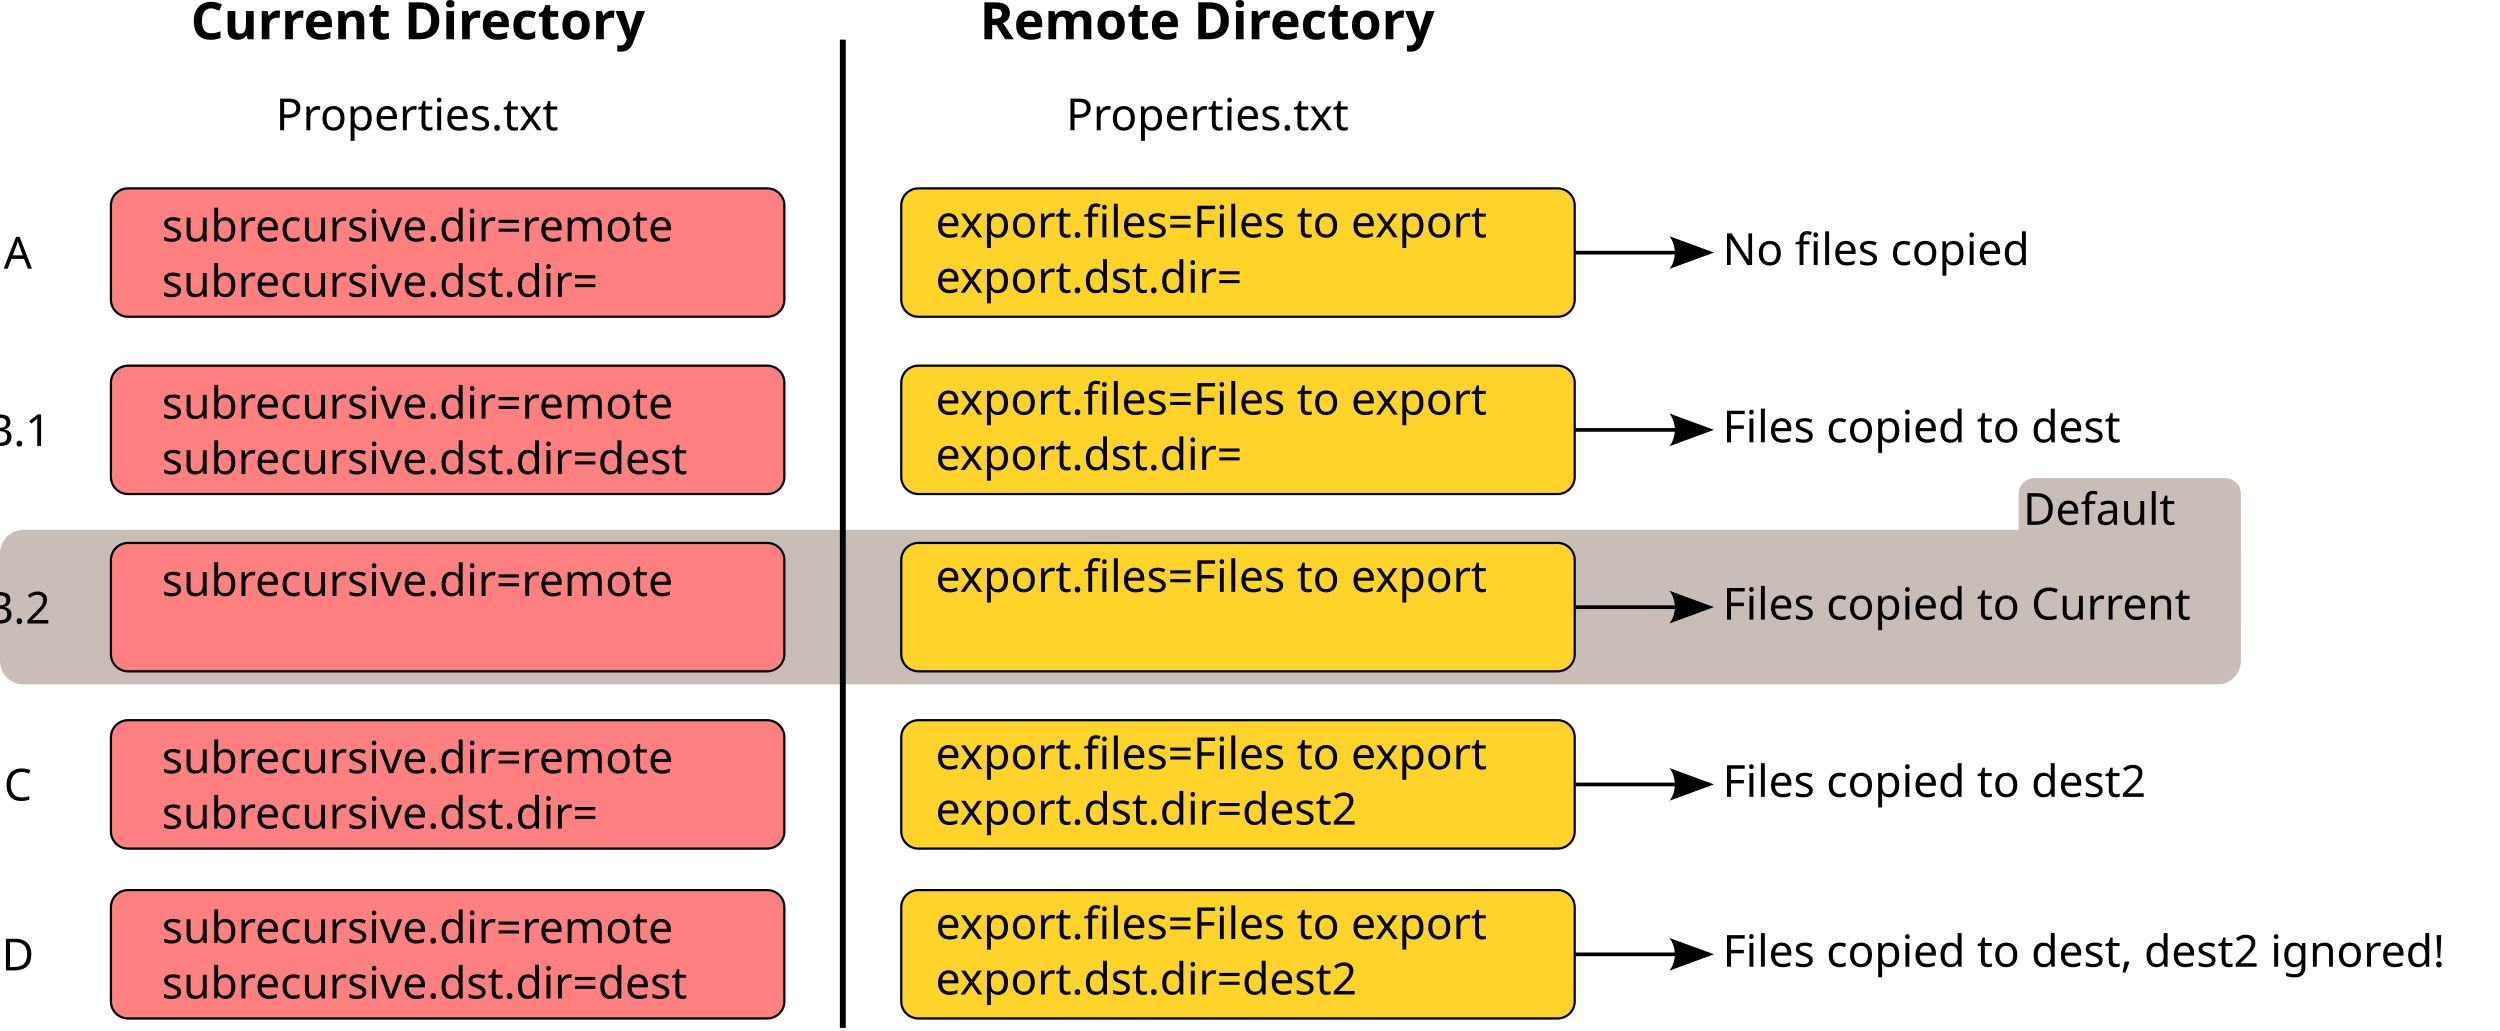
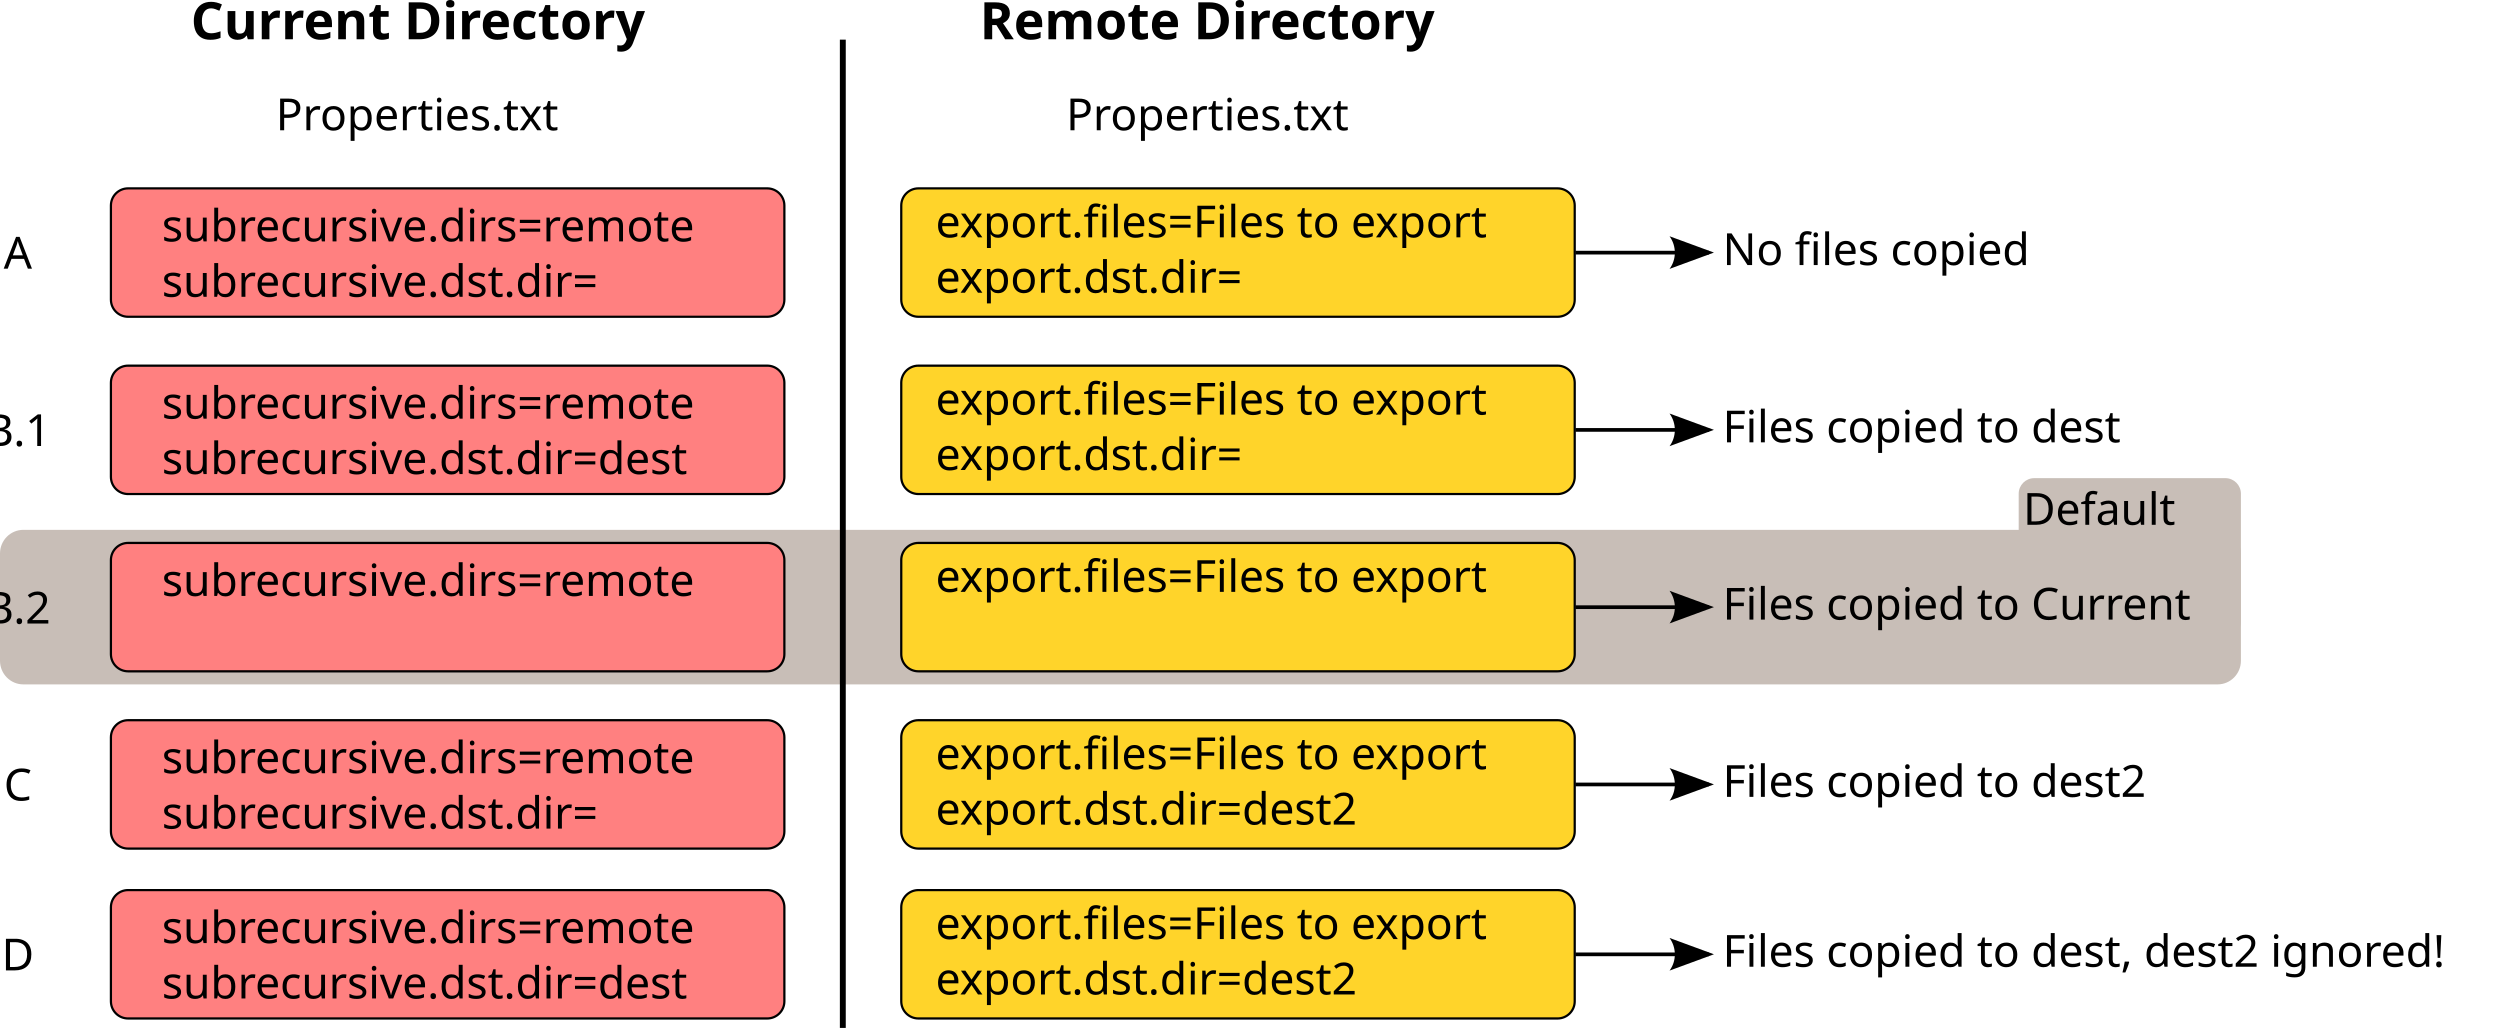
<svg xmlns="http://www.w3.org/2000/svg" width="676.92" height="279.126" id="svg2" version="1.0">
  <defs id="defs4">
    <marker orient="auto" refY="0" refX="0" id="Arrow2Lend" style="overflow:visible">
      <path id="path3492" style="font-size:12px;fill-rule:evenodd;stroke-width:0.625;stroke-linejoin:round" d="M 8.719,4.034 L -2.207,0.016 L 8.719,-4.002 C 6.973,-1.63 6.983,1.616 8.719,4.034 z" transform="matrix(-1.1,0,0,-1.1,-1.1,0)" />
    </marker>
    <marker orient="auto" refY="0" refX="0" id="Arrow1Mend" style="overflow:visible">
      <path id="path3480" d="M 0,0 L 5,-5 L -12.5,0 L 5,5 L 0,0 z" style="fill-rule:evenodd;stroke:#000000;stroke-width:1pt;marker-start:none" transform="matrix(-0.4,0,0,-0.4,-4,0)" />
    </marker>
  </defs>
  <g id="layer1" transform="translate(-6.948276,-31.45515)">
    <rect ry="4.222" rx="4.222" y="160.92" x="553.545" height="43.08" width="60.171" id="rect4949" style="fill:#c8beb7;fill-opacity:1;fill-rule:nonzero;stroke:#000000;stroke-width:0;stroke-linecap:butt;stroke-linejoin:miter;marker:none;marker-start:none;marker-mid:none;marker-end:none;stroke-miterlimit:4;stroke-dasharray:none;stroke-dashoffset:0;stroke-opacity:1;visibility:visible;display:inline;overflow:visible;enable-background:accumulate" />
    <rect style="fill:#c8beb7;fill-opacity:1;fill-rule:nonzero;stroke:#000000;stroke-width:0;stroke-linecap:butt;stroke-linejoin:miter;marker:none;marker-start:none;marker-mid:none;marker-end:none;stroke-miterlimit:4;stroke-dasharray:none;stroke-dashoffset:0;stroke-opacity:1;visibility:visible;display:inline;overflow:visible;enable-background:accumulate" id="rect4904" width="606.768" height="41.847" x="6.948" y="174.92" rx="6.32" ry="6.393" />
    <rect style="fill:#ff8080;fill-opacity:1;fill-rule:nonzero;stroke:#000000;stroke-width:0.604;stroke-linecap:butt;stroke-linejoin:miter;marker:none;marker-start:none;marker-mid:none;marker-end:none;stroke-miterlimit:4;stroke-dasharray:none;stroke-dashoffset:0;stroke-opacity:1;visibility:visible;display:inline;overflow:visible;enable-background:accumulate" id="rect3159" width="182.351" height="34.764" x="36.98" y="82.462" rx="4.649" ry="4.649" />
    <text xml:space="preserve" style="font-size:12px;font-style:normal;font-variant:normal;font-weight:normal;font-stretch:normal;text-align:start;line-height:125%;writing-mode:lr-tb;text-anchor:start;fill:#000000;fill-opacity:1;stroke:none;stroke-width:1px;stroke-linecap:butt;stroke-linejoin:miter;stroke-opacity:1;font-family:Verdana;-inkscape-font-specification:Verdana" x="50.776" y="96.811" id="text3161">
-       <tspan id="tspan3163" x="50.776" y="96.811">subrecursive.dir=remote</tspan>
+       <tspan id="tspan3163" x="50.776" y="96.811">subrecursive.dirs=remote</tspan>
      <tspan x="50.776" y="111.811" id="tspan3165">subrecursive.dst.dir=</tspan>
    </text>
    <text xml:space="preserve" style="font-size:12px;font-style:normal;font-variant:normal;font-weight:normal;font-stretch:normal;text-align:center;line-height:125%;writing-mode:lr-tb;text-anchor:middle;fill:#000000;fill-opacity:1;stroke:none;stroke-width:1px;stroke-linecap:butt;stroke-linejoin:miter;stroke-opacity:1;font-family:Verdana;-inkscape-font-specification:Verdana" x="127.695" y="66.719" id="text3167">
      <tspan id="tspan3169" x="127.695" y="66.719">Properties.txt</tspan>
    </text>
    <rect ry="4.649" rx="4.649" y="82.462" x="250.98" height="34.764" width="182.351" id="rect3446" style="fill:#ffd42a;fill-opacity:1;fill-rule:nonzero;stroke:#000000;stroke-width:0.604;stroke-linecap:butt;stroke-linejoin:miter;marker:none;marker-start:none;marker-mid:none;marker-end:none;stroke-miterlimit:4;stroke-dasharray:none;stroke-dashoffset:0;stroke-opacity:1;visibility:visible;display:inline;overflow:visible;enable-background:accumulate" />
    <path style="fill:none;fill-rule:evenodd;stroke:#000000;stroke-width:1.595;stroke-linecap:butt;stroke-linejoin:miter;stroke-miterlimit:4;stroke-dasharray:none;stroke-opacity:1" d="M 235.155,42.191 L 235.155,309.784" id="path3181" />
    <text xml:space="preserve" style="font-size:12px;font-style:normal;font-variant:normal;font-weight:normal;font-stretch:normal;text-align:center;line-height:125%;writing-mode:lr-tb;text-anchor:middle;fill:#000000;fill-opacity:1;stroke:none;stroke-width:1px;stroke-linecap:butt;stroke-linejoin:miter;stroke-opacity:1;font-family:Verdana;-inkscape-font-specification:Verdana" x="127.902" y="42.092" id="text3183">
      <tspan id="tspan3185" x="127.902" y="42.092" style="font-size:14px;font-weight:bold;-inkscape-font-specification:Verdana Bold">Current Directory</tspan>
    </text>
    <text id="text3195" y="42.092" x="341.605" style="font-size:12px;font-style:normal;font-variant:normal;font-weight:normal;font-stretch:normal;text-align:center;line-height:125%;writing-mode:lr-tb;text-anchor:middle;fill:#000000;fill-opacity:1;stroke:none;stroke-width:1px;stroke-linecap:butt;stroke-linejoin:miter;stroke-opacity:1;font-family:Verdana;-inkscape-font-specification:Verdana" xml:space="preserve">
      <tspan style="font-size:14px;font-weight:bold;-inkscape-font-specification:Verdana Bold" y="42.092" x="341.605" id="tspan3197">Remote Directory</tspan>
    </text>
    <text xml:space="preserve" style="font-size:12px;font-style:normal;font-variant:normal;font-weight:normal;font-stretch:normal;text-align:center;line-height:125%;writing-mode:lr-tb;text-anchor:middle;fill:#000000;fill-opacity:1;stroke:none;stroke-width:1px;stroke-linecap:butt;stroke-linejoin:miter;stroke-opacity:1;font-family:Verdana;-inkscape-font-specification:Verdana" x="342.155" y="149.895" id="text3199">
      <tspan id="tspan3201" x="344.264" y="149.895"> </tspan>
    </text>
    <text id="text3221" y="95.724" x="260.291" style="font-size:12px;font-style:normal;font-variant:normal;font-weight:normal;font-stretch:normal;text-align:start;line-height:125%;writing-mode:lr-tb;text-anchor:start;fill:#000000;fill-opacity:1;stroke:none;stroke-width:1px;stroke-linecap:butt;stroke-linejoin:miter;stroke-opacity:1;font-family:Verdana;-inkscape-font-specification:Verdana" xml:space="preserve">
      <tspan y="95.724" x="260.291" id="tspan3223">export.files=Files to export</tspan>
      <tspan id="tspan3225" y="110.724" x="260.291">export.dst.dir=</tspan>
    </text>
    <text id="text3462" y="66.719" x="341.695" style="font-size:12px;font-style:normal;font-variant:normal;font-weight:normal;font-stretch:normal;text-align:center;line-height:125%;writing-mode:lr-tb;text-anchor:middle;fill:#000000;fill-opacity:1;stroke:none;stroke-width:1px;stroke-linecap:butt;stroke-linejoin:miter;stroke-opacity:1;font-family:Verdana;-inkscape-font-specification:Verdana" xml:space="preserve">
      <tspan y="66.719" x="341.695" id="tspan3464">Properties.txt</tspan>
    </text>
    <path style="fill:none;fill-rule:evenodd;stroke:#000000;stroke-width:1px;stroke-linecap:butt;stroke-linejoin:miter;marker-end:url(#Arrow2Lend);stroke-opacity:1" d="M 433.503,99.861 L 469.699,99.861" id="path3466" />
    <text xml:space="preserve" style="font-size:12px;font-style:normal;font-variant:normal;font-weight:normal;font-stretch:normal;text-align:start;line-height:125%;writing-mode:lr-tb;text-anchor:start;fill:#000000;fill-opacity:1;stroke:none;stroke-width:1px;stroke-linecap:butt;stroke-linejoin:miter;stroke-opacity:1;font-family:Verdana;-inkscape-font-specification:Verdana" x="473.406" y="103.224" id="text4780">
      <tspan id="tspan4782" x="473.406" y="103.224">No files copied</tspan>
    </text>
    <rect ry="4.649" rx="4.649" y="130.462" x="36.98" height="34.764" width="182.351" id="rect4784" style="fill:#ff8080;fill-opacity:1;fill-rule:nonzero;stroke:#000000;stroke-width:0.604;stroke-linecap:butt;stroke-linejoin:miter;marker:none;marker-start:none;marker-mid:none;marker-end:none;stroke-miterlimit:4;stroke-dasharray:none;stroke-dashoffset:0;stroke-opacity:1;visibility:visible;display:inline;overflow:visible;enable-background:accumulate" />
    <text id="text4786" y="144.811" x="50.776" style="font-size:12px;font-style:normal;font-variant:normal;font-weight:normal;font-stretch:normal;text-align:start;line-height:125%;writing-mode:lr-tb;text-anchor:start;fill:#000000;fill-opacity:1;stroke:none;stroke-width:1px;stroke-linecap:butt;stroke-linejoin:miter;stroke-opacity:1;font-family:Verdana;-inkscape-font-specification:Verdana" xml:space="preserve">
-       <tspan y="144.811" x="50.776" id="tspan4788">subrecursive.dir=remote</tspan>
+       <tspan y="144.811" x="50.776" id="tspan4788">subrecursive.dirs=remote</tspan>
      <tspan id="tspan4790" y="159.811" x="50.776">subrecursive.dst.dir=dest</tspan>
    </text>
    <rect style="fill:#ffd42a;fill-opacity:1;fill-rule:nonzero;stroke:#000000;stroke-width:0.604;stroke-linecap:butt;stroke-linejoin:miter;marker:none;marker-start:none;marker-mid:none;marker-end:none;stroke-miterlimit:4;stroke-dasharray:none;stroke-dashoffset:0;stroke-opacity:1;visibility:visible;display:inline;overflow:visible;enable-background:accumulate" id="rect4792" width="182.351" height="34.764" x="250.98" y="130.462" rx="4.649" ry="4.649" />
    <text xml:space="preserve" style="font-size:12px;font-style:normal;font-variant:normal;font-weight:normal;font-stretch:normal;text-align:start;line-height:125%;writing-mode:lr-tb;text-anchor:start;fill:#000000;fill-opacity:1;stroke:none;stroke-width:1px;stroke-linecap:butt;stroke-linejoin:miter;stroke-opacity:1;font-family:Verdana;-inkscape-font-specification:Verdana" x="260.291" y="143.724" id="text4794">
      <tspan id="tspan4796" x="260.291" y="143.724">export.files=Files to export</tspan>
      <tspan x="260.291" y="158.724" id="tspan4798">export.dst.dir=</tspan>
    </text>
    <path id="path4800" d="M 433.503,147.861 L 469.699,147.861" style="fill:none;fill-rule:evenodd;stroke:#000000;stroke-width:1px;stroke-linecap:butt;stroke-linejoin:miter;marker-end:url(#Arrow2Lend);stroke-opacity:1" />
    <text id="text4802" y="151.224" x="473.406" style="font-size:12px;font-style:normal;font-variant:normal;font-weight:normal;font-stretch:normal;text-align:start;line-height:125%;writing-mode:lr-tb;text-anchor:start;fill:#000000;fill-opacity:1;stroke:none;stroke-width:1px;stroke-linecap:butt;stroke-linejoin:miter;stroke-opacity:1;font-family:Verdana;-inkscape-font-specification:Verdana" xml:space="preserve">
      <tspan y="151.224" x="473.406" id="tspan4804">Files copied to dest</tspan>
    </text>
    <rect ry="4.649" rx="4.649" y="226.462" x="36.98" height="34.764" width="182.351" id="rect4828" style="fill:#ff8080;fill-opacity:1;fill-rule:nonzero;stroke:#000000;stroke-width:0.604;stroke-linecap:butt;stroke-linejoin:miter;marker:none;marker-start:none;marker-mid:none;marker-end:none;stroke-miterlimit:4;stroke-dasharray:none;stroke-dashoffset:0;stroke-opacity:1;visibility:visible;display:inline;overflow:visible;enable-background:accumulate" />
    <text id="text4830" y="240.811" x="50.776" style="font-size:12px;font-style:normal;font-variant:normal;font-weight:normal;font-stretch:normal;text-align:start;line-height:125%;writing-mode:lr-tb;text-anchor:start;fill:#000000;fill-opacity:1;stroke:none;stroke-width:1px;stroke-linecap:butt;stroke-linejoin:miter;stroke-opacity:1;font-family:Verdana;-inkscape-font-specification:Verdana" xml:space="preserve">
-       <tspan y="240.811" x="50.776" id="tspan4832">subrecursive.dir=remote</tspan>
+       <tspan y="240.811" x="50.776" id="tspan4832">subrecursive.dirs=remote</tspan>
      <tspan id="tspan4834" y="255.811" x="50.776">subrecursive.dst.dir=</tspan>
    </text>
    <rect style="fill:#ffd42a;fill-opacity:1;fill-rule:nonzero;stroke:#000000;stroke-width:0.604;stroke-linecap:butt;stroke-linejoin:miter;marker:none;marker-start:none;marker-mid:none;marker-end:none;stroke-miterlimit:4;stroke-dasharray:none;stroke-dashoffset:0;stroke-opacity:1;visibility:visible;display:inline;overflow:visible;enable-background:accumulate" id="rect4836" width="182.351" height="34.764" x="250.98" y="226.462" rx="4.649" ry="4.649" />
    <text xml:space="preserve" style="font-size:12px;font-style:normal;font-variant:normal;font-weight:normal;font-stretch:normal;text-align:start;line-height:125%;writing-mode:lr-tb;text-anchor:start;fill:#000000;fill-opacity:1;stroke:none;stroke-width:1px;stroke-linecap:butt;stroke-linejoin:miter;stroke-opacity:1;font-family:Verdana;-inkscape-font-specification:Verdana" x="260.291" y="239.724" id="text4838">
      <tspan id="tspan4840" x="260.291" y="239.724">export.files=Files to export</tspan>
      <tspan x="260.291" y="254.724" id="tspan4842">export.dst.dir=dest2</tspan>
    </text>
    <path id="path4844" d="M 433.503,243.861 L 469.699,243.861" style="fill:none;fill-rule:evenodd;stroke:#000000;stroke-width:1px;stroke-linecap:butt;stroke-linejoin:miter;marker-end:url(#Arrow2Lend);stroke-opacity:1" />
    <text id="text4846" y="247.224" x="473.406" style="font-size:12px;font-style:normal;font-variant:normal;font-weight:normal;font-stretch:normal;text-align:start;line-height:125%;writing-mode:lr-tb;text-anchor:start;fill:#000000;fill-opacity:1;stroke:none;stroke-width:1px;stroke-linecap:butt;stroke-linejoin:miter;stroke-opacity:1;font-family:Verdana;-inkscape-font-specification:Verdana" xml:space="preserve">
      <tspan y="247.224" x="473.406" id="tspan4848">Files copied to dest2</tspan>
    </text>
    <rect style="fill:#ff8080;fill-opacity:1;fill-rule:nonzero;stroke:#000000;stroke-width:0.604;stroke-linecap:butt;stroke-linejoin:miter;marker:none;marker-start:none;marker-mid:none;marker-end:none;stroke-miterlimit:4;stroke-dasharray:none;stroke-dashoffset:0;stroke-opacity:1;visibility:visible;display:inline;overflow:visible;enable-background:accumulate" id="rect4850" width="182.351" height="34.764" x="36.98" y="272.462" rx="4.649" ry="4.649" />
-     <text xml:space="preserve" style="font-size:12px;font-style:normal;font-variant:normal;font-weight:normal;font-stretch:normal;text-align:start;line-height:125%;writing-mode:lr-tb;text-anchor:start;fill:#000000;fill-opacity:1;stroke:none;stroke-width:1px;stroke-linecap:butt;stroke-linejoin:miter;stroke-opacity:1;font-family:Verdana;-inkscape-font-specification:Verdana" x="50.776" y="286.811" id="text4852">
-       <tspan id="tspan4854" x="50.776" y="286.811">subrecursive.dir=remote</tspan>
-       <tspan x="50.776" y="301.811" id="tspan4856">subrecursive.dst.dir=dest</tspan>
-     </text>
+     <g id="g2464">
+       <text id="text4852" y="286.811" x="50.776" style="font-size:12px;font-style:normal;font-variant:normal;font-weight:normal;font-stretch:normal;text-align:start;line-height:125%;writing-mode:lr-tb;text-anchor:start;fill:#000000;fill-opacity:1;stroke:none;stroke-width:1px;stroke-linecap:butt;stroke-linejoin:miter;stroke-opacity:1;font-family:Verdana;-inkscape-font-specification:Verdana" xml:space="preserve">
+         <tspan y="286.811" x="50.776" id="tspan4854">subrecursive.dirs=remote</tspan>
+         <tspan id="tspan4856" y="301.811" x="50.776">subrecursive.dst.dir=dest</tspan>
+       </text>
+     </g>
    <rect ry="4.649" rx="4.649" y="272.462" x="250.98" height="34.764" width="182.351" id="rect4858" style="fill:#ffd42a;fill-opacity:1;fill-rule:nonzero;stroke:#000000;stroke-width:0.604;stroke-linecap:butt;stroke-linejoin:miter;marker:none;marker-start:none;marker-mid:none;marker-end:none;stroke-miterlimit:4;stroke-dasharray:none;stroke-dashoffset:0;stroke-opacity:1;visibility:visible;display:inline;overflow:visible;enable-background:accumulate" />
    <text id="text4860" y="285.724" x="260.291" style="font-size:12px;font-style:normal;font-variant:normal;font-weight:normal;font-stretch:normal;text-align:start;line-height:125%;writing-mode:lr-tb;text-anchor:start;fill:#000000;fill-opacity:1;stroke:none;stroke-width:1px;stroke-linecap:butt;stroke-linejoin:miter;stroke-opacity:1;font-family:Verdana;-inkscape-font-specification:Verdana" xml:space="preserve">
      <tspan y="285.724" x="260.291" id="tspan4862">export.files=Files to export</tspan>
      <tspan id="tspan4864" y="300.724" x="260.291">export.dst.dir=dest2</tspan>
    </text>
    <path style="fill:none;fill-rule:evenodd;stroke:#000000;stroke-width:1px;stroke-linecap:butt;stroke-linejoin:miter;marker-end:url(#Arrow2Lend);stroke-opacity:1" d="M 433.503,289.861 L 469.699,289.861" id="path4866" />
    <text xml:space="preserve" style="font-size:12px;font-style:normal;font-variant:normal;font-weight:normal;font-stretch:normal;text-align:start;line-height:125%;writing-mode:lr-tb;text-anchor:start;fill:#000000;fill-opacity:1;stroke:none;stroke-width:1px;stroke-linecap:butt;stroke-linejoin:miter;stroke-opacity:1;font-family:Verdana;-inkscape-font-specification:Verdana" x="473.406" y="293.224" id="text4868">
      <tspan id="tspan4870" x="473.406" y="293.224">Files copied to dest, dest2 ignored!</tspan>
    </text>
    <text xml:space="preserve" style="font-size:12px;font-style:normal;font-variant:normal;font-weight:normal;font-stretch:normal;text-align:center;line-height:125%;writing-mode:lr-tb;text-anchor:middle;fill:#000000;fill-opacity:1;stroke:none;stroke-width:1px;stroke-linecap:butt;stroke-linejoin:miter;stroke-opacity:1;font-family:Verdana;-inkscape-font-specification:Verdana" x="19.582" y="104.206" id="text4872">
      <tspan id="tspan4874" x="19.582" y="104.206">A</tspan>
    </text>
    <text id="text4876" y="152.22" x="19.582" style="font-size:12px;font-style:normal;font-variant:normal;font-weight:normal;font-stretch:normal;text-align:center;line-height:125%;writing-mode:lr-tb;text-anchor:middle;fill:#000000;fill-opacity:1;stroke:none;stroke-width:1px;stroke-linecap:butt;stroke-linejoin:miter;stroke-opacity:1;font-family:Verdana;-inkscape-font-specification:Verdana" xml:space="preserve">
      <tspan y="152.22" x="19.582" id="tspan4878">B.1</tspan>
    </text>
    <g id="g4932">
      <text id="text4824" y="199.224" x="473.406" style="font-size:12px;font-style:normal;font-variant:normal;font-weight:normal;font-stretch:normal;text-align:start;line-height:125%;writing-mode:lr-tb;text-anchor:start;fill:#000000;fill-opacity:1;stroke:none;stroke-width:1px;stroke-linecap:butt;stroke-linejoin:miter;stroke-opacity:1;font-family:Verdana;-inkscape-font-specification:Verdana" xml:space="preserve">
        <tspan y="199.224" x="473.406" id="tspan4826">Files copied to Current</tspan>
      </text>
      <rect ry="4.649" rx="4.649" y="178.462" x="36.98" height="34.764" width="182.351" id="rect4806" style="fill:#ff8080;fill-opacity:1;fill-rule:nonzero;stroke:#000000;stroke-width:0.604;stroke-linecap:butt;stroke-linejoin:miter;marker:none;marker-start:none;marker-mid:none;marker-end:none;stroke-miterlimit:4;stroke-dasharray:none;stroke-dashoffset:0;stroke-opacity:1;visibility:visible;display:inline;overflow:visible;enable-background:accumulate" />
      <text id="text4808" y="192.811" x="50.776" style="font-size:12px;font-style:normal;font-variant:normal;font-weight:normal;font-stretch:normal;text-align:start;line-height:125%;writing-mode:lr-tb;text-anchor:start;fill:#000000;fill-opacity:1;stroke:none;stroke-width:1px;stroke-linecap:butt;stroke-linejoin:miter;stroke-opacity:1;font-family:Verdana;-inkscape-font-specification:Verdana" xml:space="preserve">
-         <tspan y="192.811" x="50.776" id="tspan4810">subrecursive.dir=remote</tspan>
+         <tspan y="192.811" x="50.776" id="tspan4810">subrecursive.dirs=remote</tspan>
        <tspan id="tspan4812" y="207.811" x="50.776" />
      </text>
      <rect style="fill:#ffd42a;fill-opacity:1;fill-rule:nonzero;stroke:#000000;stroke-width:0.604;stroke-linecap:butt;stroke-linejoin:miter;marker:none;marker-start:none;marker-mid:none;marker-end:none;stroke-miterlimit:4;stroke-dasharray:none;stroke-dashoffset:0;stroke-opacity:1;visibility:visible;display:inline;overflow:visible;enable-background:accumulate" id="rect4814" width="182.351" height="34.764" x="250.98" y="178.462" rx="4.649" ry="4.649" />
      <text xml:space="preserve" style="font-size:12px;font-style:normal;font-variant:normal;font-weight:normal;font-stretch:normal;text-align:start;line-height:125%;writing-mode:lr-tb;text-anchor:start;fill:#000000;fill-opacity:1;stroke:none;stroke-width:1px;stroke-linecap:butt;stroke-linejoin:miter;stroke-opacity:1;font-family:Verdana;-inkscape-font-specification:Verdana" x="260.291" y="191.724" id="text4816">
        <tspan id="tspan4818" x="260.291" y="191.724">export.files=Files to export</tspan>
        <tspan x="260.291" y="206.724" id="tspan4820" />
      </text>
      <path id="path4822" d="M 433.503,195.861 L 469.699,195.861" style="fill:none;fill-rule:evenodd;stroke:#000000;stroke-width:1px;stroke-linecap:butt;stroke-linejoin:miter;marker-end:url(#Arrow2Lend);stroke-opacity:1" />
    </g>
    <text xml:space="preserve" style="font-size:12px;font-style:normal;font-variant:normal;font-weight:normal;font-stretch:normal;text-align:center;line-height:125%;writing-mode:lr-tb;text-anchor:middle;fill:#000000;fill-opacity:1;stroke:none;stroke-width:1px;stroke-linecap:butt;stroke-linejoin:miter;stroke-opacity:1;font-family:Verdana;-inkscape-font-specification:Verdana" x="19.582" y="200.297" id="text4880">
      <tspan id="tspan4882" x="19.582" y="200.297">B.2</tspan>
    </text>
    <text id="text4884" y="248.206" x="19.582" style="font-size:12px;font-style:normal;font-variant:normal;font-weight:normal;font-stretch:normal;text-align:center;line-height:125%;writing-mode:lr-tb;text-anchor:middle;fill:#000000;fill-opacity:1;stroke:none;stroke-width:1px;stroke-linecap:butt;stroke-linejoin:miter;stroke-opacity:1;font-family:Verdana;-inkscape-font-specification:Verdana" xml:space="preserve">
      <tspan y="248.206" x="19.582" id="tspan4886">C</tspan>
    </text>
    <text xml:space="preserve" style="font-size:12px;font-style:normal;font-variant:normal;font-weight:normal;font-stretch:normal;text-align:center;line-height:125%;writing-mode:lr-tb;text-anchor:middle;fill:#000000;fill-opacity:1;stroke:none;stroke-width:1px;stroke-linecap:butt;stroke-linejoin:miter;stroke-opacity:1;font-family:Verdana;-inkscape-font-specification:Verdana" x="19.582" y="294.206" id="text4888">
      <tspan id="tspan4890" x="19.582" y="294.206">D</tspan>
    </text>
    <text xml:space="preserve" style="font-size:12px;font-style:normal;font-variant:normal;font-weight:normal;font-stretch:normal;text-align:center;line-height:125%;writing-mode:lr-tb;text-anchor:middle;fill:#000000;fill-opacity:1;stroke:none;stroke-width:1px;stroke-linecap:butt;stroke-linejoin:miter;stroke-opacity:1;font-family:Verdana;-inkscape-font-specification:Verdana" x="583.171" y="173.549" id="text4945">
      <tspan id="tspan4947" x="583.171" y="173.549">Default</tspan>
    </text>
  </g>
</svg>
